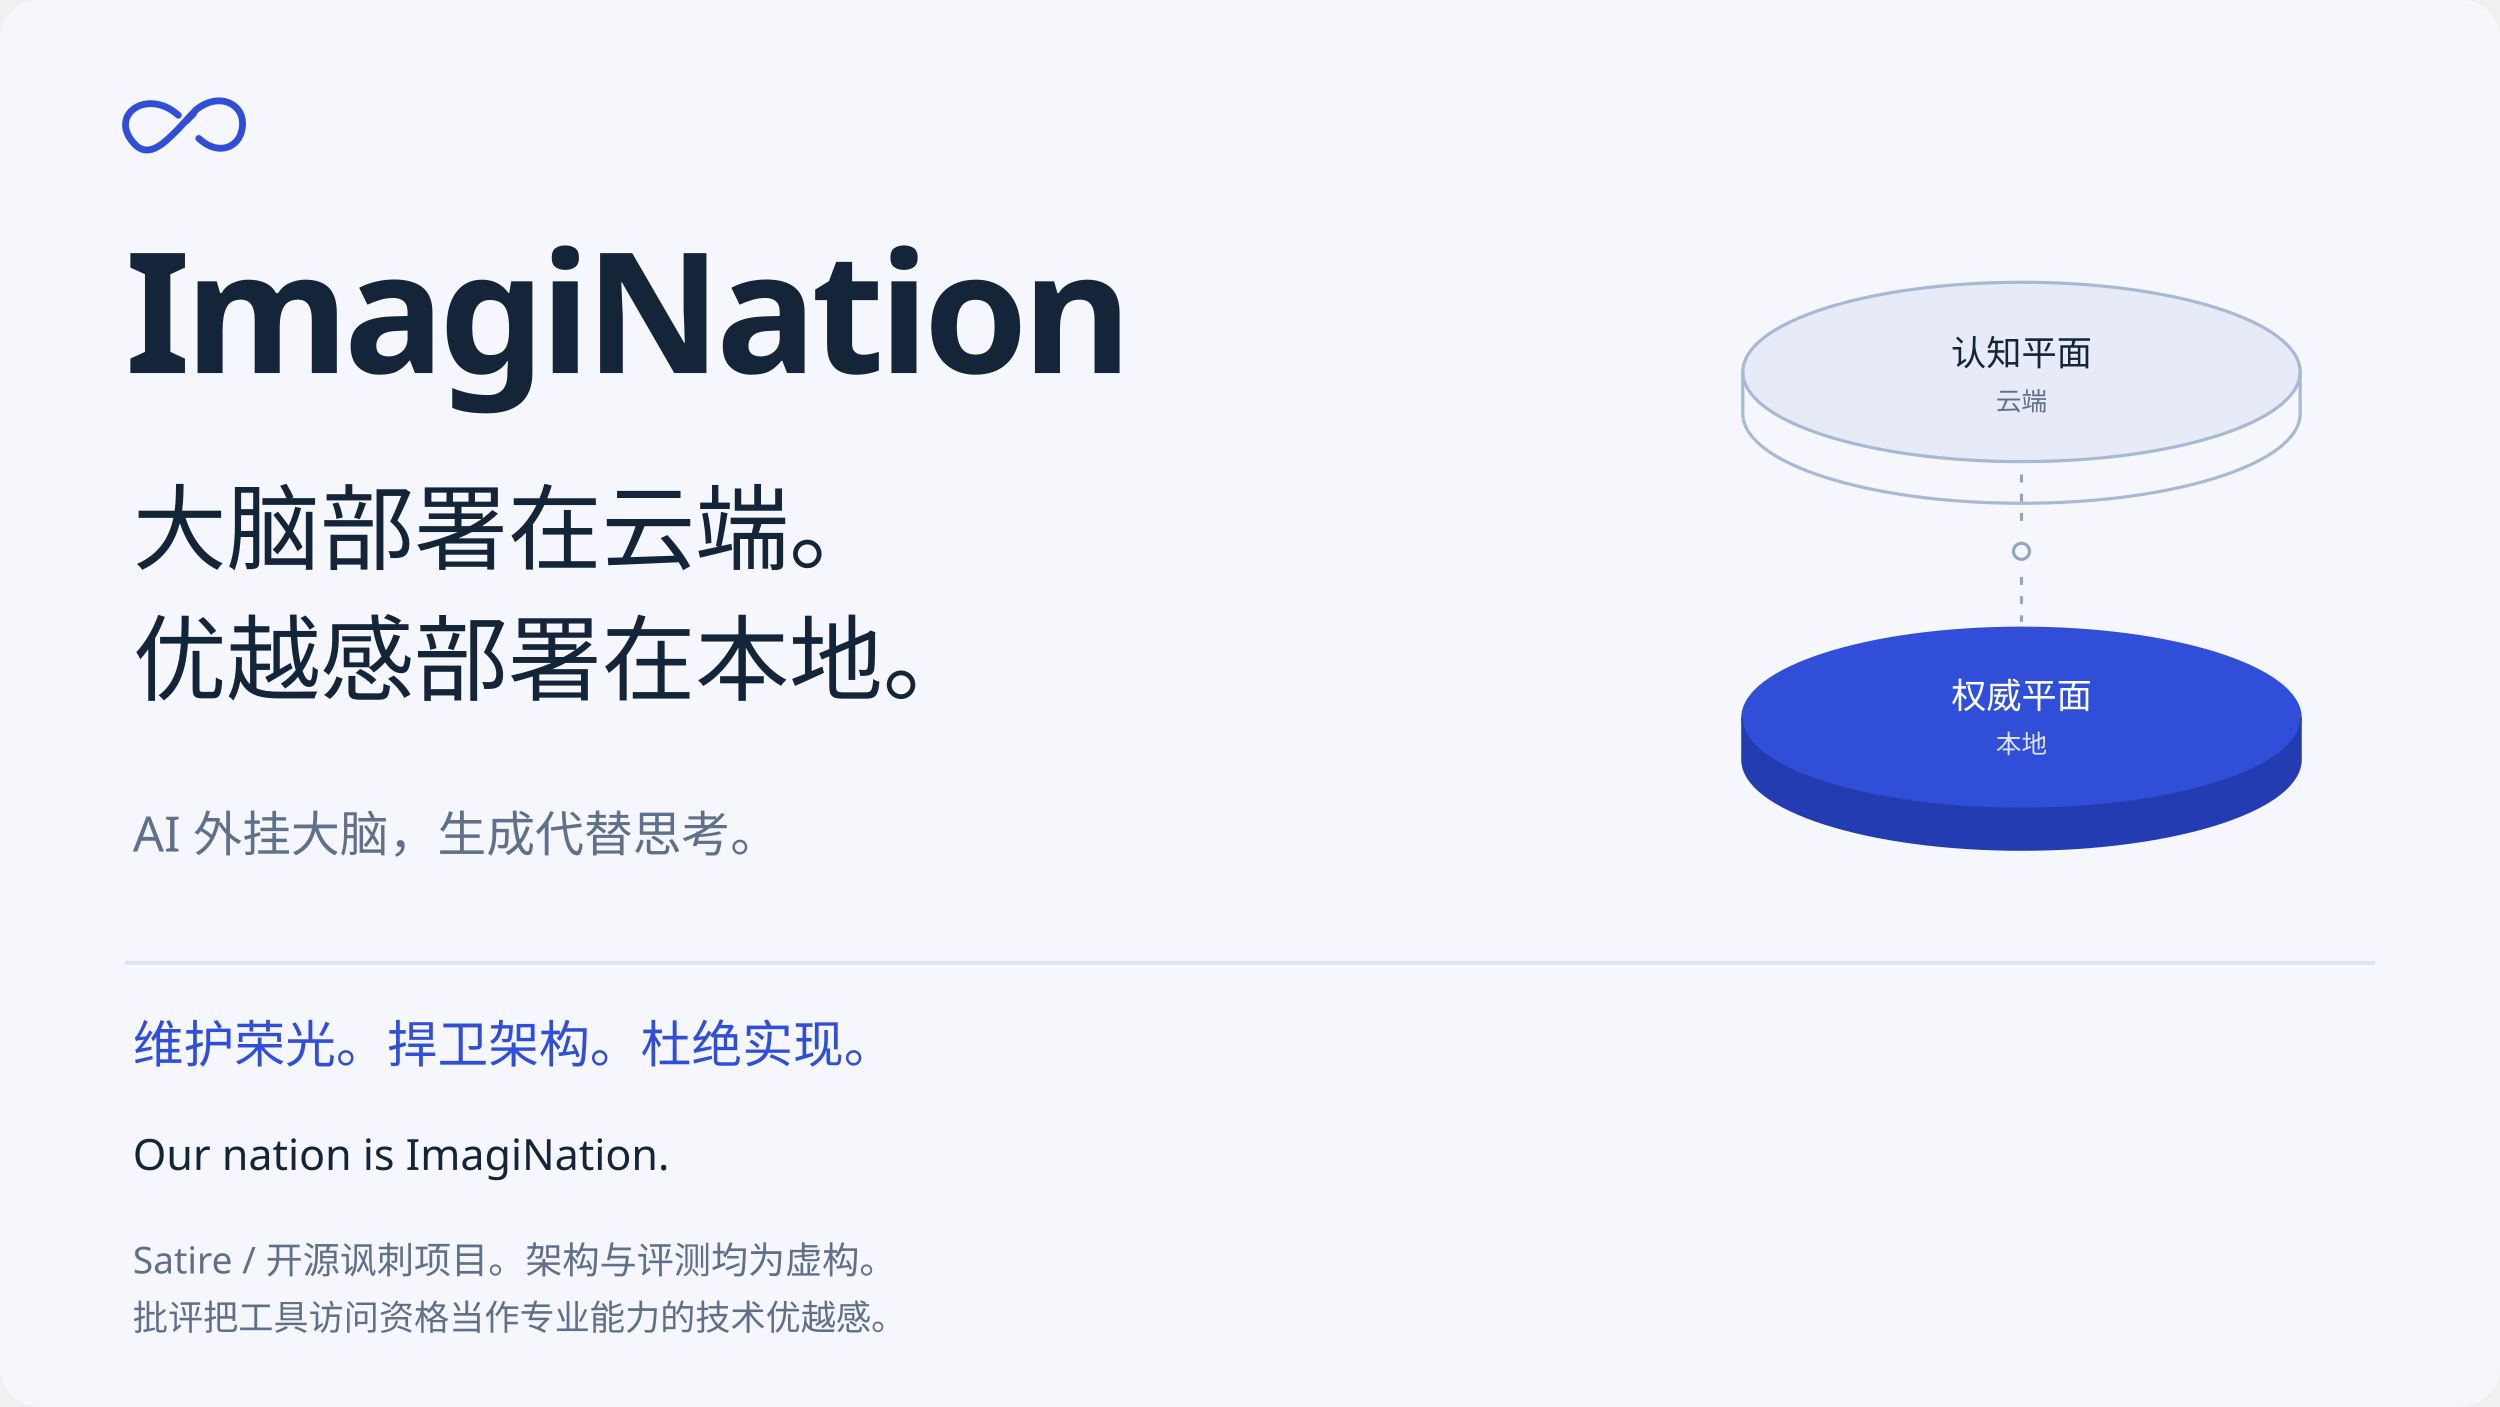
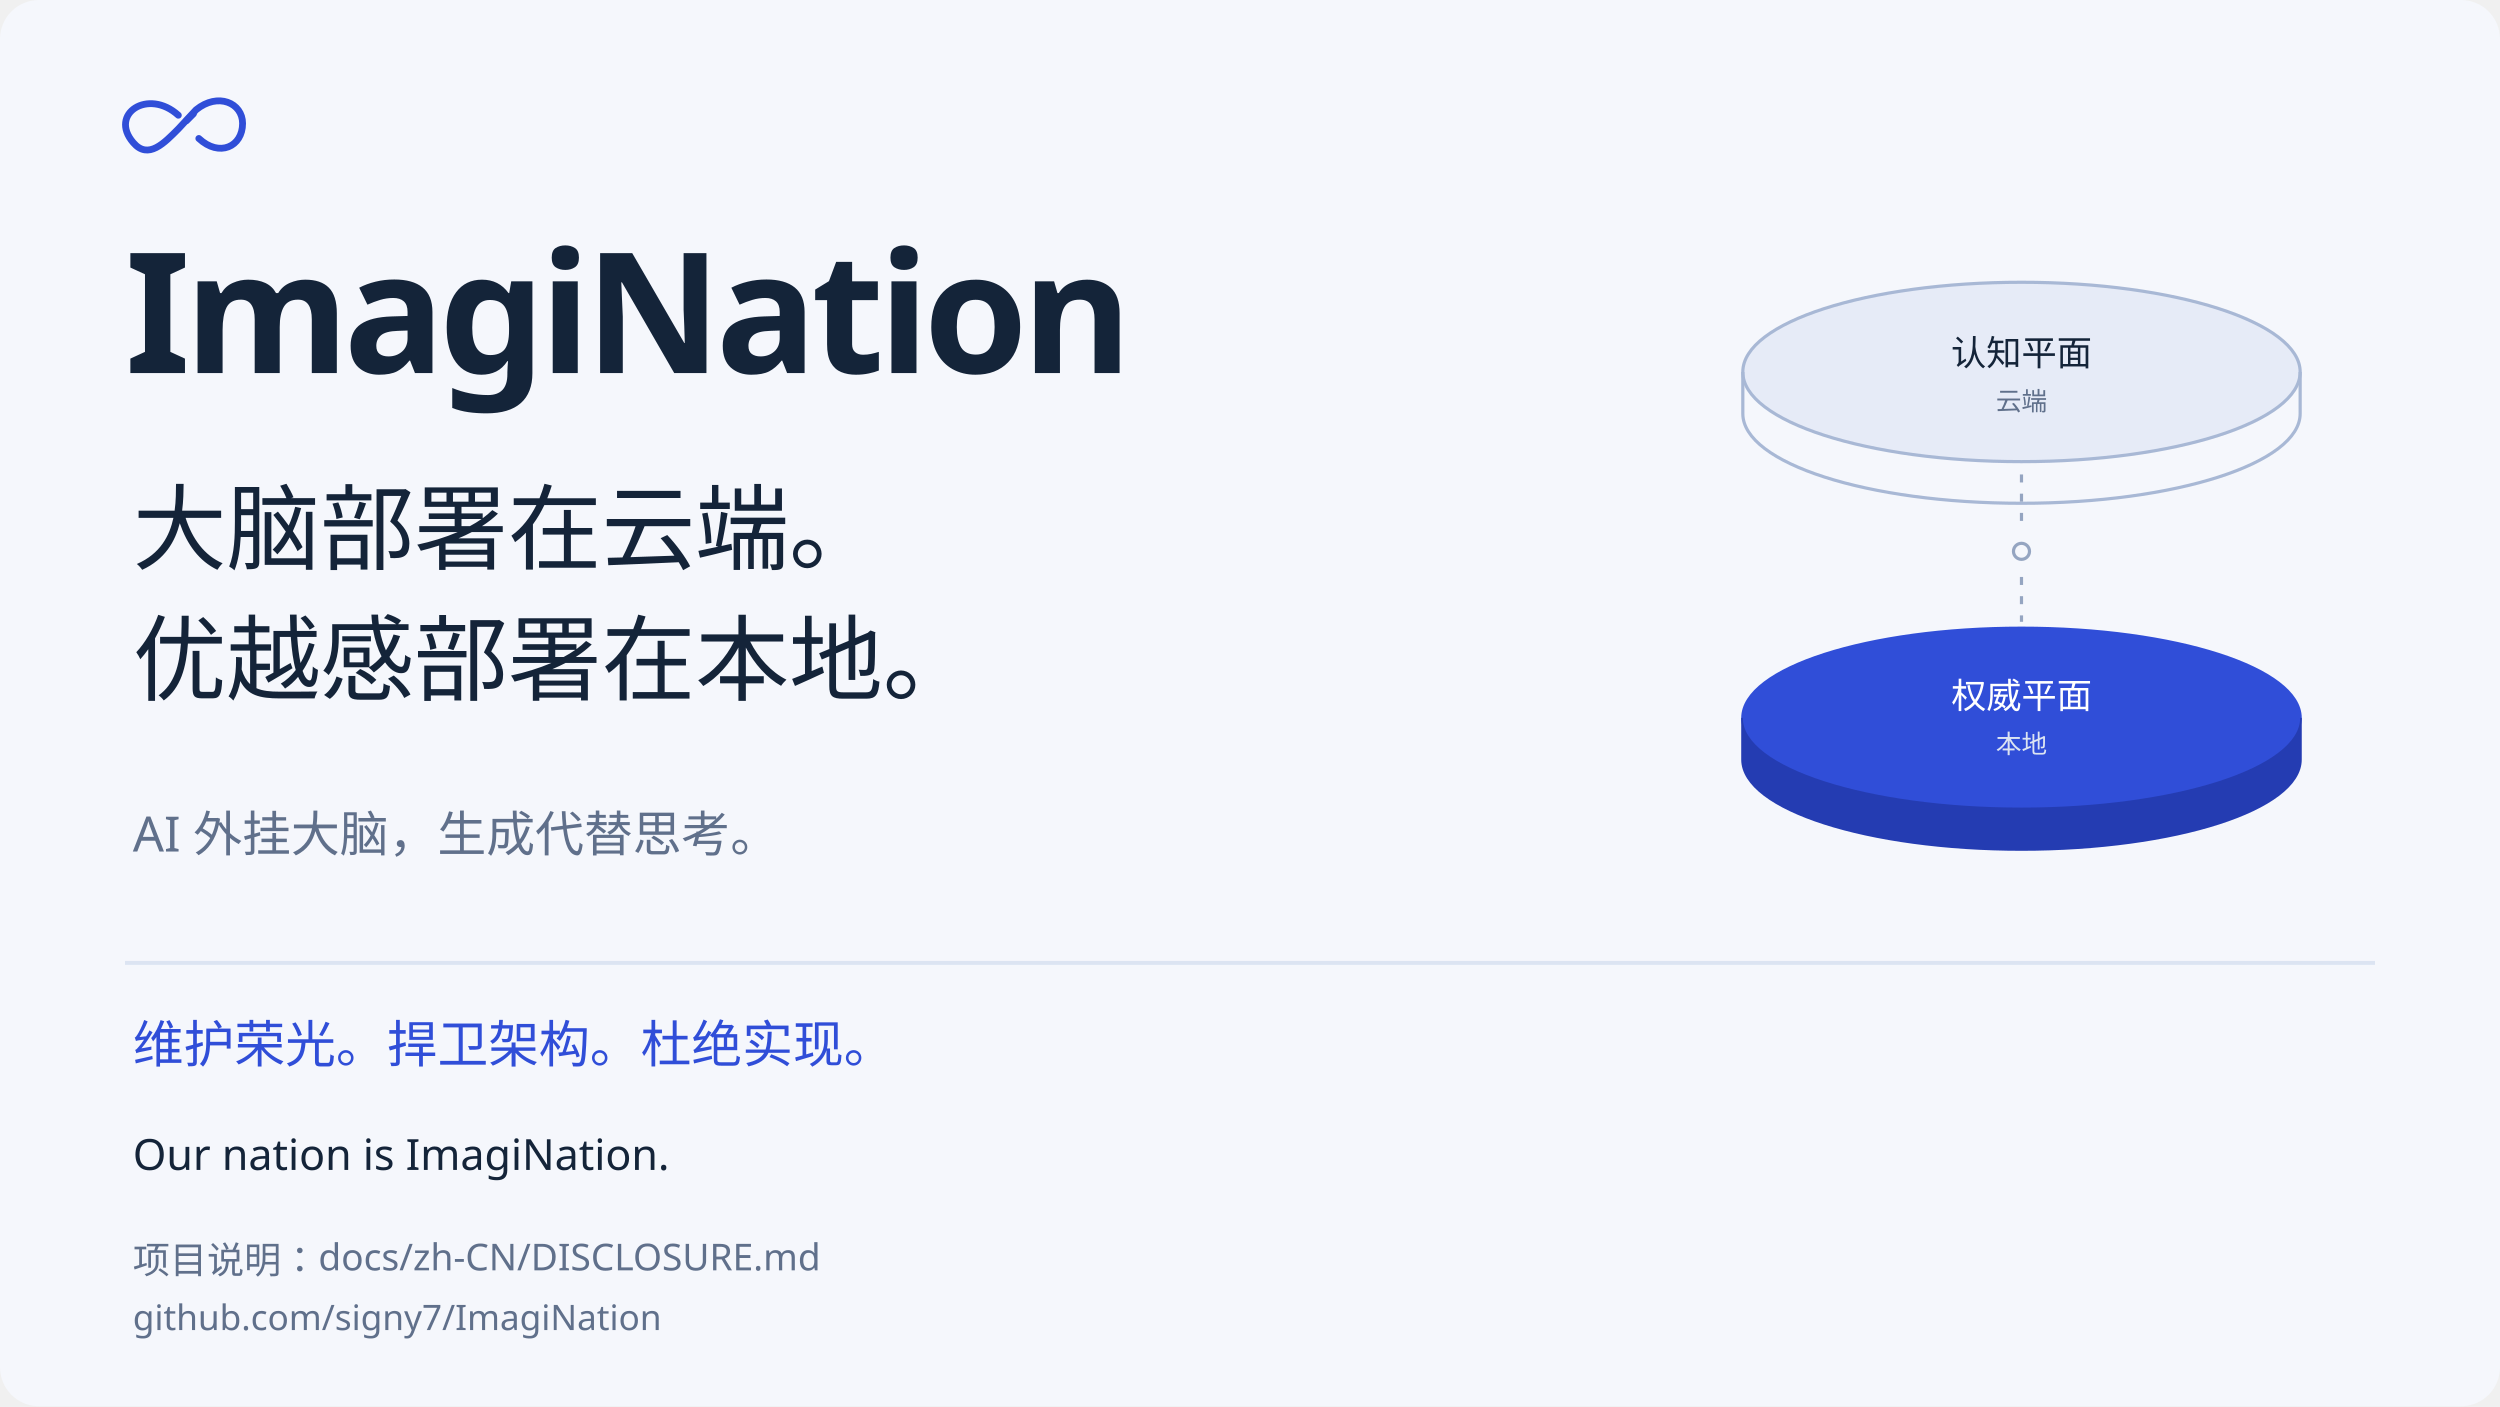
<svg xmlns="http://www.w3.org/2000/svg" viewBox="0 0 1280 720" width="1280" height="720" role="img" aria-labelledby="title desc">
  <rect width="1280" height="720" rx="20" fill="#F5F7FC" />
  <g transform="translate(64 52) scale(0.7)" fill="none" stroke="#304ED8" stroke-width="5" stroke-linecap="round">
    <path d="M39 10C17-10-12 9 6 30C17 43 29 30 39 20L52 6C68-7 86 1 86 16C86 33 69 41 54 27" />
    <path d="M45 14L50 9" />
  </g>
  <text x="64" y="191" font-family="'Trebuchet MS','Segoe UI','Microsoft YaHei',sans-serif" font-size="86" fill="#142439" font-weight="700" letter-spacing="-3">ImagiNation</text>
  <text x="68" y="288" font-family="'Microsoft YaHei','Segoe UI',sans-serif" font-size="48" fill="#142439">大脑部署在云端。</text>
  <text x="68" y="355" font-family="'Microsoft YaHei','Segoe UI',sans-serif" font-size="48" fill="#142439">优越感部署在本地。</text>
  <text x="68" y="436" font-family="'Microsoft YaHei','Segoe UI',sans-serif" font-size="25" fill="#60708B">AI 外挂大脑，生成代替思考。</text>
  <g transform="translate(1035 279) scale(0.82)">
    <ellipse cx="0" cy="-108" rx="174" ry="56" fill="#E6EBF7" stroke="#A8B8D5" stroke-width="2" />
    <path d="M-174-108v26c0 31 78 56 174 56s174-25 174-56v-26" fill="none" stroke="#A8B8D5" stroke-width="2" />
    <path d="M0-44v32M0 20v28" fill="none" stroke="#95A5C1" stroke-width="2" stroke-dasharray="5 7" />
    <ellipse cx="0" cy="108" rx="174" ry="56" fill="#304ED8" stroke="#304ED8" stroke-width="2" />
    <path d="M-174 108v26c0 31 78 56 174 56s174-25 174-56v-26" fill="#243CB2" stroke="#243CB2" stroke-width="2" />
    <ellipse cx="0" cy="108" rx="174" ry="56" fill="#304ED8" />
    <text x="0" y="-112" font-family="'Microsoft YaHei','Segoe UI',sans-serif" font-size="22" fill="#142439" text-anchor="middle">认知平面</text>
    <text x="0" y="-84" font-family="'Microsoft YaHei','Segoe UI',sans-serif" font-size="16" fill="#60708B" text-anchor="middle">云端</text>
    <text x="0" y="102" font-family="'Microsoft YaHei','Segoe UI',sans-serif" font-size="22" fill="#FFFFFF" text-anchor="middle">权威平面</text>
    <text x="0" y="130" font-family="'Microsoft YaHei','Segoe UI',sans-serif" font-size="16" fill="#DCE4F2" text-anchor="middle">本地</text>
    <circle cx="0" cy="4" r="5" fill="#F5F7FC" stroke="#95A5C1" stroke-width="2" />
  </g>
  <path d="M64 493H1216" stroke="#DCE4F2" stroke-width="2" />
  <text x="68" y="544" font-family="'Microsoft YaHei','Segoe UI',sans-serif" font-size="26" fill="#304ED8">维护荣光。捍卫架构。杜绝实现。</text>
  <text x="68" y="599" font-family="'Trebuchet MS','Segoe UI','Microsoft YaHei',sans-serif" font-size="22" fill="#142439">Our nation is ImagiNation.</text>
-   <text x="68" y="652" font-family="'Microsoft YaHei','Segoe UI',sans-serif" font-size="19" fill="#60708B">Satire / 开源讽刺项目。架构与评测均为虚构。</text>
-   <text x="68" y="681" font-family="'Microsoft YaHei','Segoe UI',sans-serif" font-size="18" fill="#60708B">批评把工具访问资格当作专业能力的技术优越感。</text>
+   <text x="68" y="652" font-family="'Microsoft YaHei','Segoe UI',sans-serif" font-size="19" fill="#60708B">项目说明：docs/zh-CN/DISCLOSURE.md</text>
+   <text x="68" y="681" font-family="'Trebuchet MS','Segoe UI','Microsoft YaHei',sans-serif" font-size="18" fill="#60708B">github.com/signy7/ImagiNation</text>
</svg>
